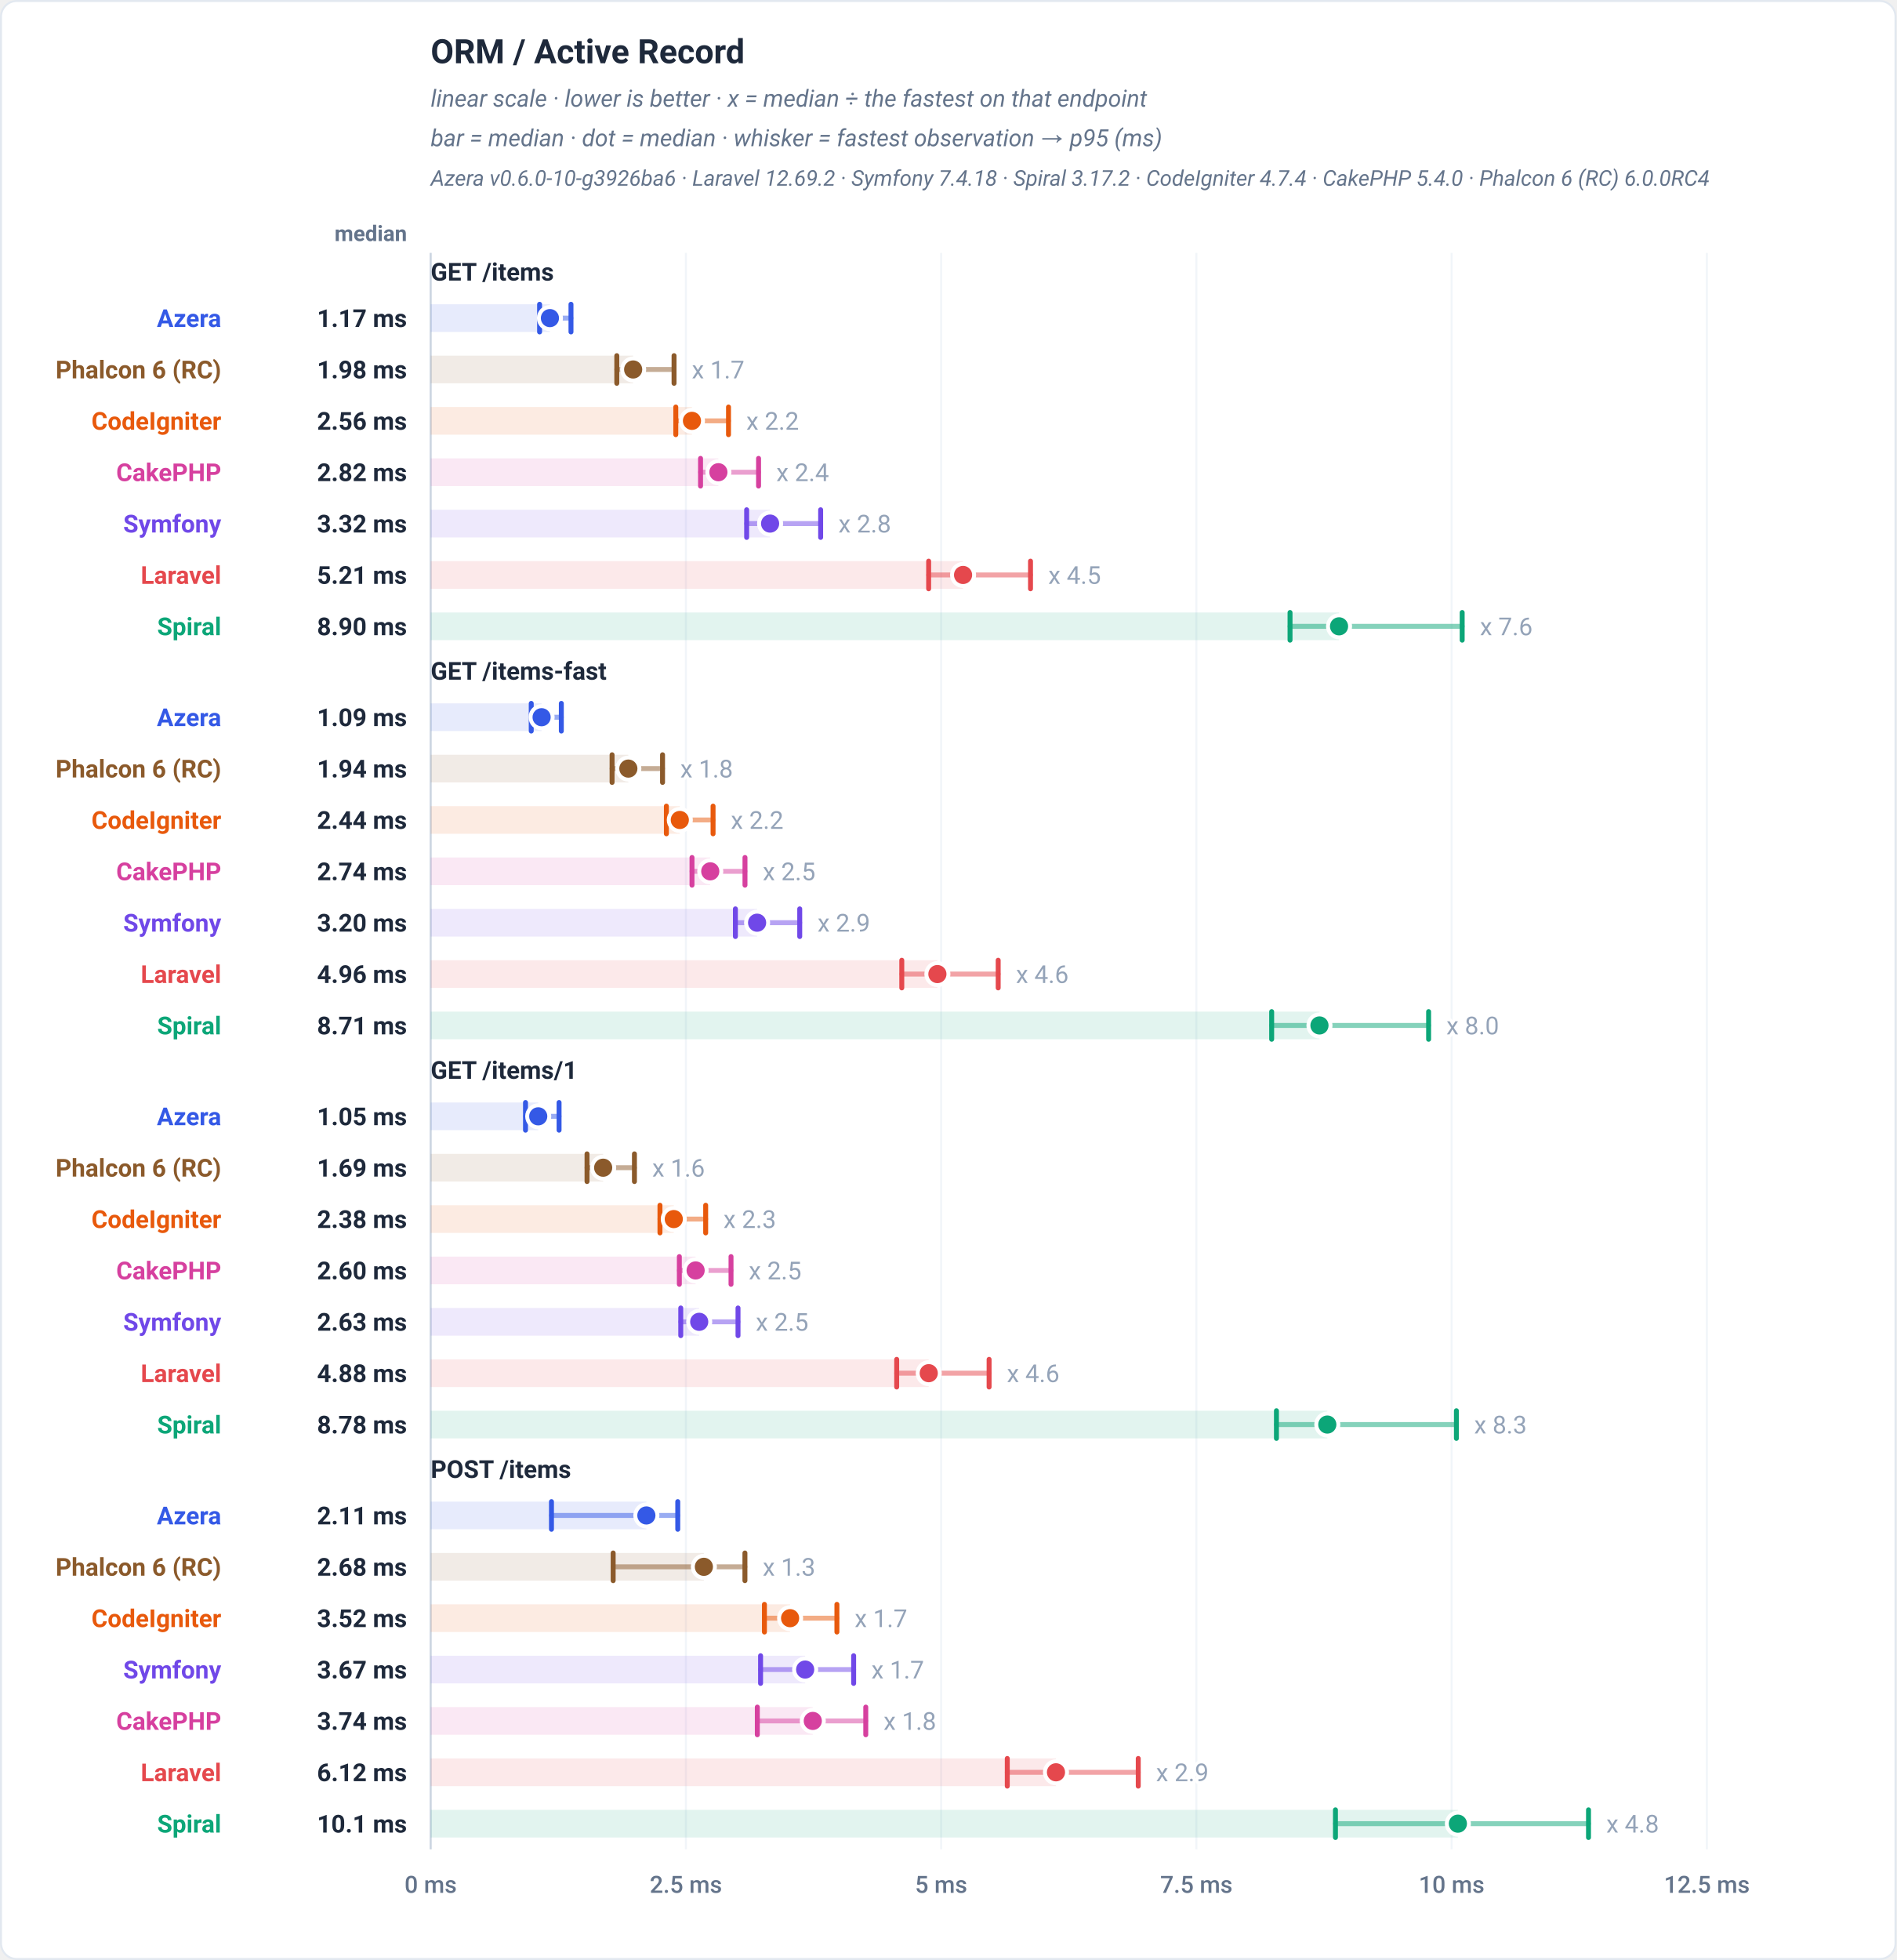
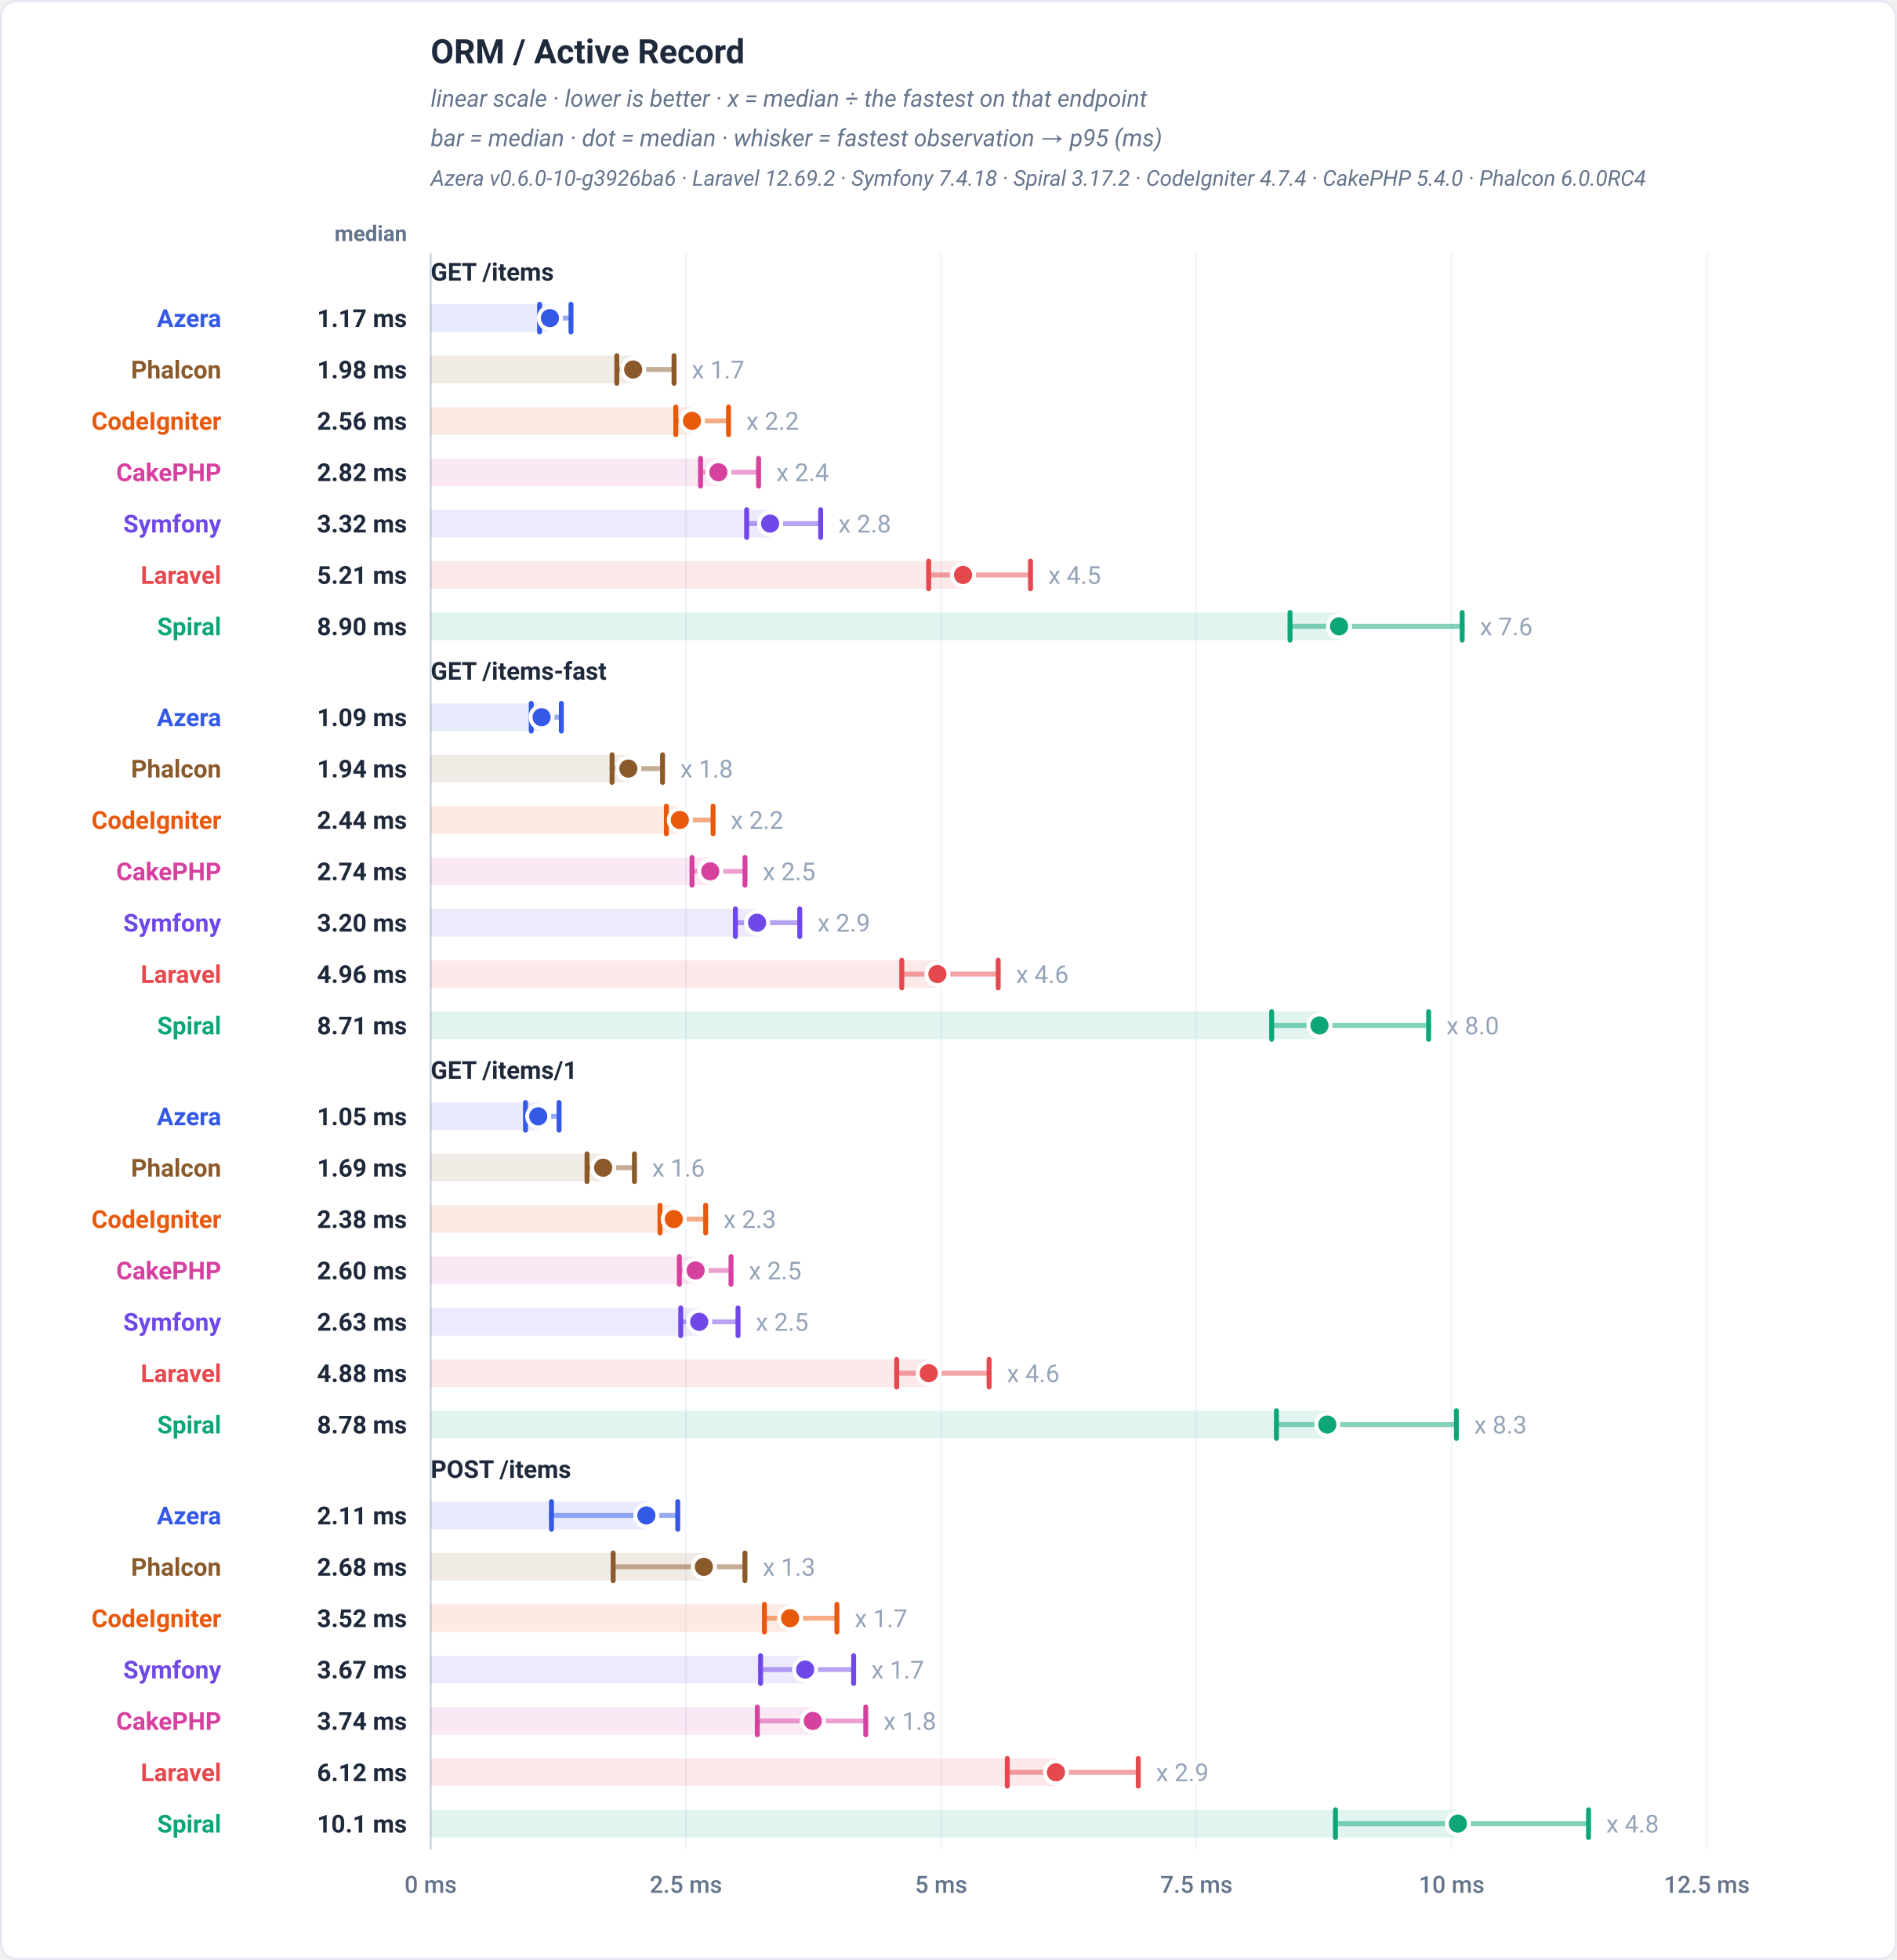
<svg xmlns="http://www.w3.org/2000/svg" viewBox="0 0 960 992" width="960" height="992" role="img" font-family="-apple-system,BlinkMacSystemFont,'Segoe UI',Roboto,Helvetica,Arial,sans-serif">
  <rect x="0.5" y="0.5" width="959" height="991" rx="8" fill="#ffffff" stroke="#e2e8f0" />
  <text x="218" y="32" font-family="-apple-system,BlinkMacSystemFont,'Segoe UI',Roboto,Helvetica,Arial,sans-serif" font-size="17" font-weight="700" fill="#1e293b" text-anchor="start">ORM / Active Record</text>
  <text x="218" y="54" font-family="-apple-system,BlinkMacSystemFont,'Segoe UI',Roboto,Helvetica,Arial,sans-serif" font-size="12" font-weight="400" fill="#64748b" text-anchor="start" font-style="italic">linear scale · lower is better · x = median ÷ the fastest on that endpoint</text>
  <text x="218" y="74" font-family="-apple-system,BlinkMacSystemFont,'Segoe UI',Roboto,Helvetica,Arial,sans-serif" font-size="12" font-weight="400" fill="#64748b" text-anchor="start" font-style="italic">bar = median · dot = median · whisker = fastest observation → p95 (ms)</text>
-   <text x="218" y="94" font-family="-apple-system,BlinkMacSystemFont,'Segoe UI',Roboto,Helvetica,Arial,sans-serif" font-size="11" font-weight="400" fill="#64748b" text-anchor="start" font-style="italic">Azera v0.6.0-10-g3926ba6 · Laravel 12.69.2 · Symfony 7.4.18 · Spiral 3.17.2 · CodeIgniter 4.7.4 · CakePHP 5.4.0 · Phalcon 6 (RC) 6.0.0RC4</text>
+   <text x="218" y="94" font-family="-apple-system,BlinkMacSystemFont,'Segoe UI',Roboto,Helvetica,Arial,sans-serif" font-size="11" font-weight="400" fill="#64748b" text-anchor="start" font-style="italic">Azera v0.6.0-10-g3926ba6 · Laravel 12.69.2 · Symfony 7.4.18 · Spiral 3.17.2 · CodeIgniter 4.7.4 · CakePHP 5.4.0 · Phalcon 6.0.0RC4</text>
  <text x="206" y="122" font-family="-apple-system,BlinkMacSystemFont,'Segoe UI',Roboto,Helvetica,Arial,sans-serif" font-size="11" font-weight="600" fill="#64748b" text-anchor="end">median</text>
  <line x1="218" y1="128" x2="218" y2="936" stroke="#f1f5f9" stroke-width="1" />
  <text x="218" y="958" font-family="-apple-system,BlinkMacSystemFont,'Segoe UI',Roboto,Helvetica,Arial,sans-serif" font-size="12" font-weight="500" fill="#64748b" text-anchor="middle">0 ms</text>
  <line x1="347.2" y1="128" x2="347.2" y2="936" stroke="#f1f5f9" stroke-width="1" />
  <text x="347.2" y="958" font-family="-apple-system,BlinkMacSystemFont,'Segoe UI',Roboto,Helvetica,Arial,sans-serif" font-size="12" font-weight="500" fill="#64748b" text-anchor="middle">2.5 ms</text>
  <line x1="476.4" y1="128" x2="476.4" y2="936" stroke="#f1f5f9" stroke-width="1" />
  <text x="476.4" y="958" font-family="-apple-system,BlinkMacSystemFont,'Segoe UI',Roboto,Helvetica,Arial,sans-serif" font-size="12" font-weight="500" fill="#64748b" text-anchor="middle">5 ms</text>
  <line x1="605.6" y1="128" x2="605.6" y2="936" stroke="#f1f5f9" stroke-width="1" />
  <text x="605.6" y="958" font-family="-apple-system,BlinkMacSystemFont,'Segoe UI',Roboto,Helvetica,Arial,sans-serif" font-size="12" font-weight="500" fill="#64748b" text-anchor="middle">7.5 ms</text>
  <line x1="734.8" y1="128" x2="734.8" y2="936" stroke="#f1f5f9" stroke-width="1" />
  <text x="734.8" y="958" font-family="-apple-system,BlinkMacSystemFont,'Segoe UI',Roboto,Helvetica,Arial,sans-serif" font-size="12" font-weight="500" fill="#64748b" text-anchor="middle">10 ms</text>
  <line x1="864" y1="128" x2="864" y2="936" stroke="#f1f5f9" stroke-width="1" />
  <text x="864" y="958" font-family="-apple-system,BlinkMacSystemFont,'Segoe UI',Roboto,Helvetica,Arial,sans-serif" font-size="12" font-weight="500" fill="#64748b" text-anchor="middle">12.5 ms</text>
  <line x1="218" y1="128" x2="218" y2="936" stroke="#cbd5e1" stroke-width="1" />
  <text x="218" y="142" font-family="-apple-system,BlinkMacSystemFont,'Segoe UI',Roboto,Helvetica,Arial,sans-serif" font-size="12.5" font-weight="700" fill="#1e293b" text-anchor="start">GET /items</text>
  <rect x="218" y="154" width="60.37" height="14" fill="#3459e6" fill-opacity="0.12" />
  <line x1="273.14" y1="161" x2="289.03" y2="161" stroke="#3459e6" stroke-width="2.5" stroke-linecap="round" opacity="0.5" />
  <line x1="273.14" y1="154" x2="273.14" y2="168" stroke="#3459e6" stroke-width="2.5" stroke-linecap="round" />
  <line x1="289.03" y1="154" x2="289.03" y2="168" stroke="#3459e6" stroke-width="2.5" stroke-linecap="round" />
  <circle cx="278.37" cy="161" r="5.6" fill="#3459e6" stroke="#ffffff" stroke-width="2" />
  <text x="112" y="165.5" font-family="-apple-system,BlinkMacSystemFont,'Segoe UI',Roboto,Helvetica,Arial,sans-serif" font-size="12.5" font-weight="700" fill="#3459e6" text-anchor="end">Azera</text>
  <text x="206" y="165.5" font-family="-apple-system,BlinkMacSystemFont,'Segoe UI',Roboto,Helvetica,Arial,sans-serif" font-size="12.5" font-weight="700" fill="#1e293b" text-anchor="end">1.17 ms</text>
  <rect x="218" y="180" width="102.5" height="14" fill="#8b5a2b" fill-opacity="0.12" />
  <line x1="312.22" y1="187" x2="341.2" y2="187" stroke="#8b5a2b" stroke-width="2.5" stroke-linecap="round" opacity="0.5" />
  <line x1="312.22" y1="180" x2="312.22" y2="194" stroke="#8b5a2b" stroke-width="2.5" stroke-linecap="round" />
  <line x1="341.2" y1="180" x2="341.2" y2="194" stroke="#8b5a2b" stroke-width="2.5" stroke-linecap="round" />
  <circle cx="320.5" cy="187" r="5.6" fill="#8b5a2b" stroke="#ffffff" stroke-width="2" />
  <text x="350.2" y="191.5" font-family="-apple-system,BlinkMacSystemFont,'Segoe UI',Roboto,Helvetica,Arial,sans-serif" font-size="12.5" font-weight="400" fill="#94a3b8" text-anchor="start" stroke="#ffffff" stroke-width="3" paint-order="stroke" stroke-linejoin="round">x 1.7</text>
-   <text x="112" y="191.5" font-family="-apple-system,BlinkMacSystemFont,'Segoe UI',Roboto,Helvetica,Arial,sans-serif" font-size="12.5" font-weight="700" fill="#8b5a2b" text-anchor="end">Phalcon 6 (RC)</text>
+   <text x="112" y="191.5" font-family="-apple-system,BlinkMacSystemFont,'Segoe UI',Roboto,Helvetica,Arial,sans-serif" font-size="12.5" font-weight="700" fill="#8b5a2b" text-anchor="end">Phalcon</text>
  <text x="206" y="191.5" font-family="-apple-system,BlinkMacSystemFont,'Segoe UI',Roboto,Helvetica,Arial,sans-serif" font-size="12.5" font-weight="700" fill="#1e293b" text-anchor="end">1.98 ms</text>
  <rect x="218" y="206" width="132.27" height="14" fill="#e8590c" fill-opacity="0.12" />
  <line x1="342.08" y1="213" x2="368.77" y2="213" stroke="#e8590c" stroke-width="2.5" stroke-linecap="round" opacity="0.5" />
  <line x1="342.08" y1="206" x2="342.08" y2="220" stroke="#e8590c" stroke-width="2.5" stroke-linecap="round" />
  <line x1="368.77" y1="206" x2="368.77" y2="220" stroke="#e8590c" stroke-width="2.5" stroke-linecap="round" />
  <circle cx="350.27" cy="213" r="5.6" fill="#e8590c" stroke="#ffffff" stroke-width="2" />
  <text x="377.77" y="217.5" font-family="-apple-system,BlinkMacSystemFont,'Segoe UI',Roboto,Helvetica,Arial,sans-serif" font-size="12.5" font-weight="400" fill="#94a3b8" text-anchor="start" stroke="#ffffff" stroke-width="3" paint-order="stroke" stroke-linejoin="round">x 2.2</text>
  <text x="112" y="217.5" font-family="-apple-system,BlinkMacSystemFont,'Segoe UI',Roboto,Helvetica,Arial,sans-serif" font-size="12.5" font-weight="700" fill="#e8590c" text-anchor="end">CodeIgniter</text>
  <text x="206" y="217.5" font-family="-apple-system,BlinkMacSystemFont,'Segoe UI',Roboto,Helvetica,Arial,sans-serif" font-size="12.5" font-weight="700" fill="#1e293b" text-anchor="end">2.56 ms</text>
  <rect x="218" y="232" width="145.65" height="14" fill="#d6409f" fill-opacity="0.12" />
  <line x1="354.61" y1="239" x2="383.98" y2="239" stroke="#d6409f" stroke-width="2.5" stroke-linecap="round" opacity="0.5" />
  <line x1="354.61" y1="232" x2="354.61" y2="246" stroke="#d6409f" stroke-width="2.5" stroke-linecap="round" />
  <line x1="383.98" y1="232" x2="383.98" y2="246" stroke="#d6409f" stroke-width="2.5" stroke-linecap="round" />
  <circle cx="363.65" cy="239" r="5.6" fill="#d6409f" stroke="#ffffff" stroke-width="2" />
  <text x="392.98" y="243.5" font-family="-apple-system,BlinkMacSystemFont,'Segoe UI',Roboto,Helvetica,Arial,sans-serif" font-size="12.5" font-weight="400" fill="#94a3b8" text-anchor="start" stroke="#ffffff" stroke-width="3" paint-order="stroke" stroke-linejoin="round">x 2.4</text>
  <text x="112" y="243.5" font-family="-apple-system,BlinkMacSystemFont,'Segoe UI',Roboto,Helvetica,Arial,sans-serif" font-size="12.5" font-weight="700" fill="#d6409f" text-anchor="end">CakePHP</text>
  <text x="206" y="243.5" font-family="-apple-system,BlinkMacSystemFont,'Segoe UI',Roboto,Helvetica,Arial,sans-serif" font-size="12.5" font-weight="700" fill="#1e293b" text-anchor="end">2.82 ms</text>
  <rect x="218" y="258" width="171.82" height="14" fill="#7048e8" fill-opacity="0.12" />
  <line x1="377.95" y1="265" x2="415.41" y2="265" stroke="#7048e8" stroke-width="2.5" stroke-linecap="round" opacity="0.5" />
  <line x1="377.95" y1="258" x2="377.95" y2="272" stroke="#7048e8" stroke-width="2.5" stroke-linecap="round" />
  <line x1="415.41" y1="258" x2="415.41" y2="272" stroke="#7048e8" stroke-width="2.5" stroke-linecap="round" />
  <circle cx="389.82" cy="265" r="5.6" fill="#7048e8" stroke="#ffffff" stroke-width="2" />
  <text x="424.41" y="269.5" font-family="-apple-system,BlinkMacSystemFont,'Segoe UI',Roboto,Helvetica,Arial,sans-serif" font-size="12.5" font-weight="400" fill="#94a3b8" text-anchor="start" stroke="#ffffff" stroke-width="3" paint-order="stroke" stroke-linejoin="round">x 2.8</text>
  <text x="112" y="269.5" font-family="-apple-system,BlinkMacSystemFont,'Segoe UI',Roboto,Helvetica,Arial,sans-serif" font-size="12.5" font-weight="700" fill="#7048e8" text-anchor="end">Symfony</text>
  <text x="206" y="269.5" font-family="-apple-system,BlinkMacSystemFont,'Segoe UI',Roboto,Helvetica,Arial,sans-serif" font-size="12.5" font-weight="700" fill="#1e293b" text-anchor="end">3.32 ms</text>
  <rect x="218" y="284" width="269.5" height="14" fill="#e5484d" fill-opacity="0.12" />
  <line x1="470.08" y1="291" x2="521.64" y2="291" stroke="#e5484d" stroke-width="2.5" stroke-linecap="round" opacity="0.5" />
  <line x1="470.08" y1="284" x2="470.08" y2="298" stroke="#e5484d" stroke-width="2.5" stroke-linecap="round" />
  <line x1="521.64" y1="284" x2="521.64" y2="298" stroke="#e5484d" stroke-width="2.5" stroke-linecap="round" />
  <circle cx="487.5" cy="291" r="5.6" fill="#e5484d" stroke="#ffffff" stroke-width="2" />
  <text x="530.64" y="295.5" font-family="-apple-system,BlinkMacSystemFont,'Segoe UI',Roboto,Helvetica,Arial,sans-serif" font-size="12.5" font-weight="400" fill="#94a3b8" text-anchor="start" stroke="#ffffff" stroke-width="3" paint-order="stroke" stroke-linejoin="round">x 4.5</text>
  <text x="112" y="295.5" font-family="-apple-system,BlinkMacSystemFont,'Segoe UI',Roboto,Helvetica,Arial,sans-serif" font-size="12.5" font-weight="700" fill="#e5484d" text-anchor="end">Laravel</text>
  <text x="206" y="295.5" font-family="-apple-system,BlinkMacSystemFont,'Segoe UI',Roboto,Helvetica,Arial,sans-serif" font-size="12.5" font-weight="700" fill="#1e293b" text-anchor="end">5.21 ms</text>
  <rect x="218" y="310" width="459.82" height="14" fill="#0ca678" fill-opacity="0.12" />
  <line x1="653.01" y1="317" x2="740.15" y2="317" stroke="#0ca678" stroke-width="2.5" stroke-linecap="round" opacity="0.5" />
  <line x1="653.01" y1="310" x2="653.01" y2="324" stroke="#0ca678" stroke-width="2.5" stroke-linecap="round" />
  <line x1="740.15" y1="310" x2="740.15" y2="324" stroke="#0ca678" stroke-width="2.5" stroke-linecap="round" />
  <circle cx="677.82" cy="317" r="5.6" fill="#0ca678" stroke="#ffffff" stroke-width="2" />
  <text x="749.15" y="321.5" font-family="-apple-system,BlinkMacSystemFont,'Segoe UI',Roboto,Helvetica,Arial,sans-serif" font-size="12.5" font-weight="400" fill="#94a3b8" text-anchor="start" stroke="#ffffff" stroke-width="3" paint-order="stroke" stroke-linejoin="round">x 7.6</text>
  <text x="112" y="321.5" font-family="-apple-system,BlinkMacSystemFont,'Segoe UI',Roboto,Helvetica,Arial,sans-serif" font-size="12.5" font-weight="700" fill="#0ca678" text-anchor="end">Spiral</text>
  <text x="206" y="321.5" font-family="-apple-system,BlinkMacSystemFont,'Segoe UI',Roboto,Helvetica,Arial,sans-serif" font-size="12.5" font-weight="700" fill="#1e293b" text-anchor="end">8.90 ms</text>
  <text x="218" y="344" font-family="-apple-system,BlinkMacSystemFont,'Segoe UI',Roboto,Helvetica,Arial,sans-serif" font-size="12.5" font-weight="700" fill="#1e293b" text-anchor="start">GET /items-fast</text>
  <rect x="218" y="356" width="56.16" height="14" fill="#3459e6" fill-opacity="0.12" />
  <line x1="268.91" y1="363" x2="284.14" y2="363" stroke="#3459e6" stroke-width="2.5" stroke-linecap="round" opacity="0.5" />
  <line x1="268.91" y1="356" x2="268.91" y2="370" stroke="#3459e6" stroke-width="2.5" stroke-linecap="round" />
  <line x1="284.14" y1="356" x2="284.14" y2="370" stroke="#3459e6" stroke-width="2.5" stroke-linecap="round" />
  <circle cx="274.16" cy="363" r="5.6" fill="#3459e6" stroke="#ffffff" stroke-width="2" />
  <text x="112" y="367.5" font-family="-apple-system,BlinkMacSystemFont,'Segoe UI',Roboto,Helvetica,Arial,sans-serif" font-size="12.5" font-weight="700" fill="#3459e6" text-anchor="end">Azera</text>
  <text x="206" y="367.5" font-family="-apple-system,BlinkMacSystemFont,'Segoe UI',Roboto,Helvetica,Arial,sans-serif" font-size="12.5" font-weight="700" fill="#1e293b" text-anchor="end">1.09 ms</text>
  <rect x="218" y="382" width="100.07" height="14" fill="#8b5a2b" fill-opacity="0.12" />
  <line x1="309.83" y1="389" x2="335.38" y2="389" stroke="#8b5a2b" stroke-width="2.5" stroke-linecap="round" opacity="0.5" />
  <line x1="309.83" y1="382" x2="309.83" y2="396" stroke="#8b5a2b" stroke-width="2.5" stroke-linecap="round" />
  <line x1="335.38" y1="382" x2="335.38" y2="396" stroke="#8b5a2b" stroke-width="2.5" stroke-linecap="round" />
  <circle cx="318.07" cy="389" r="5.6" fill="#8b5a2b" stroke="#ffffff" stroke-width="2" />
  <text x="344.38" y="393.5" font-family="-apple-system,BlinkMacSystemFont,'Segoe UI',Roboto,Helvetica,Arial,sans-serif" font-size="12.5" font-weight="400" fill="#94a3b8" text-anchor="start" stroke="#ffffff" stroke-width="3" paint-order="stroke" stroke-linejoin="round">x 1.8</text>
-   <text x="112" y="393.5" font-family="-apple-system,BlinkMacSystemFont,'Segoe UI',Roboto,Helvetica,Arial,sans-serif" font-size="12.5" font-weight="700" fill="#8b5a2b" text-anchor="end">Phalcon 6 (RC)</text>
+   <text x="112" y="393.5" font-family="-apple-system,BlinkMacSystemFont,'Segoe UI',Roboto,Helvetica,Arial,sans-serif" font-size="12.5" font-weight="700" fill="#8b5a2b" text-anchor="end">Phalcon</text>
  <text x="206" y="393.5" font-family="-apple-system,BlinkMacSystemFont,'Segoe UI',Roboto,Helvetica,Arial,sans-serif" font-size="12.5" font-weight="700" fill="#1e293b" text-anchor="end">1.94 ms</text>
  <rect x="218" y="408" width="126.12" height="14" fill="#e8590c" fill-opacity="0.12" />
  <line x1="337.32" y1="415" x2="360.95" y2="415" stroke="#e8590c" stroke-width="2.5" stroke-linecap="round" opacity="0.5" />
  <line x1="337.32" y1="408" x2="337.32" y2="422" stroke="#e8590c" stroke-width="2.5" stroke-linecap="round" />
  <line x1="360.95" y1="408" x2="360.95" y2="422" stroke="#e8590c" stroke-width="2.5" stroke-linecap="round" />
  <circle cx="344.12" cy="415" r="5.6" fill="#e8590c" stroke="#ffffff" stroke-width="2" />
  <text x="369.95" y="419.5" font-family="-apple-system,BlinkMacSystemFont,'Segoe UI',Roboto,Helvetica,Arial,sans-serif" font-size="12.5" font-weight="400" fill="#94a3b8" text-anchor="start" stroke="#ffffff" stroke-width="3" paint-order="stroke" stroke-linejoin="round">x 2.2</text>
  <text x="112" y="419.5" font-family="-apple-system,BlinkMacSystemFont,'Segoe UI',Roboto,Helvetica,Arial,sans-serif" font-size="12.5" font-weight="700" fill="#e8590c" text-anchor="end">CodeIgniter</text>
  <text x="206" y="419.5" font-family="-apple-system,BlinkMacSystemFont,'Segoe UI',Roboto,Helvetica,Arial,sans-serif" font-size="12.5" font-weight="700" fill="#1e293b" text-anchor="end">2.44 ms</text>
  <rect x="218" y="434" width="141.53" height="14" fill="#d6409f" fill-opacity="0.12" />
  <line x1="350.29" y1="441" x2="377.11" y2="441" stroke="#d6409f" stroke-width="2.5" stroke-linecap="round" opacity="0.5" />
  <line x1="350.29" y1="434" x2="350.29" y2="448" stroke="#d6409f" stroke-width="2.5" stroke-linecap="round" />
  <line x1="377.11" y1="434" x2="377.11" y2="448" stroke="#d6409f" stroke-width="2.5" stroke-linecap="round" />
  <circle cx="359.53" cy="441" r="5.6" fill="#d6409f" stroke="#ffffff" stroke-width="2" />
  <text x="386.11" y="445.5" font-family="-apple-system,BlinkMacSystemFont,'Segoe UI',Roboto,Helvetica,Arial,sans-serif" font-size="12.5" font-weight="400" fill="#94a3b8" text-anchor="start" stroke="#ffffff" stroke-width="3" paint-order="stroke" stroke-linejoin="round">x 2.5</text>
  <text x="112" y="445.5" font-family="-apple-system,BlinkMacSystemFont,'Segoe UI',Roboto,Helvetica,Arial,sans-serif" font-size="12.5" font-weight="700" fill="#d6409f" text-anchor="end">CakePHP</text>
  <text x="206" y="445.5" font-family="-apple-system,BlinkMacSystemFont,'Segoe UI',Roboto,Helvetica,Arial,sans-serif" font-size="12.5" font-weight="700" fill="#1e293b" text-anchor="end">2.74 ms</text>
  <rect x="218" y="460" width="165.24" height="14" fill="#7048e8" fill-opacity="0.12" />
  <line x1="372.26" y1="467" x2="404.82" y2="467" stroke="#7048e8" stroke-width="2.5" stroke-linecap="round" opacity="0.5" />
  <line x1="372.26" y1="460" x2="372.26" y2="474" stroke="#7048e8" stroke-width="2.5" stroke-linecap="round" />
  <line x1="404.82" y1="460" x2="404.82" y2="474" stroke="#7048e8" stroke-width="2.5" stroke-linecap="round" />
  <circle cx="383.24" cy="467" r="5.6" fill="#7048e8" stroke="#ffffff" stroke-width="2" />
  <text x="413.82" y="471.5" font-family="-apple-system,BlinkMacSystemFont,'Segoe UI',Roboto,Helvetica,Arial,sans-serif" font-size="12.5" font-weight="400" fill="#94a3b8" text-anchor="start" stroke="#ffffff" stroke-width="3" paint-order="stroke" stroke-linejoin="round">x 2.9</text>
  <text x="112" y="471.5" font-family="-apple-system,BlinkMacSystemFont,'Segoe UI',Roboto,Helvetica,Arial,sans-serif" font-size="12.5" font-weight="700" fill="#7048e8" text-anchor="end">Symfony</text>
  <text x="206" y="471.5" font-family="-apple-system,BlinkMacSystemFont,'Segoe UI',Roboto,Helvetica,Arial,sans-serif" font-size="12.5" font-weight="700" fill="#1e293b" text-anchor="end">3.20 ms</text>
  <rect x="218" y="486" width="256.51" height="14" fill="#e5484d" fill-opacity="0.12" />
  <line x1="456.48" y1="493" x2="505.28" y2="493" stroke="#e5484d" stroke-width="2.5" stroke-linecap="round" opacity="0.5" />
  <line x1="456.48" y1="486" x2="456.48" y2="500" stroke="#e5484d" stroke-width="2.5" stroke-linecap="round" />
  <line x1="505.28" y1="486" x2="505.28" y2="500" stroke="#e5484d" stroke-width="2.5" stroke-linecap="round" />
  <circle cx="474.51" cy="493" r="5.6" fill="#e5484d" stroke="#ffffff" stroke-width="2" />
  <text x="514.28" y="497.5" font-family="-apple-system,BlinkMacSystemFont,'Segoe UI',Roboto,Helvetica,Arial,sans-serif" font-size="12.5" font-weight="400" fill="#94a3b8" text-anchor="start" stroke="#ffffff" stroke-width="3" paint-order="stroke" stroke-linejoin="round">x 4.6</text>
  <text x="112" y="497.5" font-family="-apple-system,BlinkMacSystemFont,'Segoe UI',Roboto,Helvetica,Arial,sans-serif" font-size="12.5" font-weight="700" fill="#e5484d" text-anchor="end">Laravel</text>
  <text x="206" y="497.5" font-family="-apple-system,BlinkMacSystemFont,'Segoe UI',Roboto,Helvetica,Arial,sans-serif" font-size="12.5" font-weight="700" fill="#1e293b" text-anchor="end">4.96 ms</text>
  <rect x="218" y="512" width="449.91" height="14" fill="#0ca678" fill-opacity="0.12" />
  <line x1="643.71" y1="519" x2="723.16" y2="519" stroke="#0ca678" stroke-width="2.5" stroke-linecap="round" opacity="0.5" />
  <line x1="643.71" y1="512" x2="643.71" y2="526" stroke="#0ca678" stroke-width="2.5" stroke-linecap="round" />
  <line x1="723.16" y1="512" x2="723.16" y2="526" stroke="#0ca678" stroke-width="2.5" stroke-linecap="round" />
  <circle cx="667.91" cy="519" r="5.6" fill="#0ca678" stroke="#ffffff" stroke-width="2" />
  <text x="732.16" y="523.5" font-family="-apple-system,BlinkMacSystemFont,'Segoe UI',Roboto,Helvetica,Arial,sans-serif" font-size="12.5" font-weight="400" fill="#94a3b8" text-anchor="start" stroke="#ffffff" stroke-width="3" paint-order="stroke" stroke-linejoin="round">x 8.0</text>
  <text x="112" y="523.5" font-family="-apple-system,BlinkMacSystemFont,'Segoe UI',Roboto,Helvetica,Arial,sans-serif" font-size="12.5" font-weight="700" fill="#0ca678" text-anchor="end">Spiral</text>
  <text x="206" y="523.5" font-family="-apple-system,BlinkMacSystemFont,'Segoe UI',Roboto,Helvetica,Arial,sans-serif" font-size="12.5" font-weight="700" fill="#1e293b" text-anchor="end">8.71 ms</text>
  <text x="218" y="546" font-family="-apple-system,BlinkMacSystemFont,'Segoe UI',Roboto,Helvetica,Arial,sans-serif" font-size="12.5" font-weight="700" fill="#1e293b" text-anchor="start">GET /items/1</text>
  <rect x="218" y="558" width="54.45" height="14" fill="#3459e6" fill-opacity="0.12" />
  <line x1="266.01" y1="565" x2="283" y2="565" stroke="#3459e6" stroke-width="2.5" stroke-linecap="round" opacity="0.5" />
  <line x1="266.01" y1="558" x2="266.01" y2="572" stroke="#3459e6" stroke-width="2.5" stroke-linecap="round" />
  <line x1="283" y1="558" x2="283" y2="572" stroke="#3459e6" stroke-width="2.5" stroke-linecap="round" />
  <circle cx="272.45" cy="565" r="5.6" fill="#3459e6" stroke="#ffffff" stroke-width="2" />
  <text x="112" y="569.5" font-family="-apple-system,BlinkMacSystemFont,'Segoe UI',Roboto,Helvetica,Arial,sans-serif" font-size="12.5" font-weight="700" fill="#3459e6" text-anchor="end">Azera</text>
  <text x="206" y="569.5" font-family="-apple-system,BlinkMacSystemFont,'Segoe UI',Roboto,Helvetica,Arial,sans-serif" font-size="12.5" font-weight="700" fill="#1e293b" text-anchor="end">1.05 ms</text>
  <rect x="218" y="584" width="87.32" height="14" fill="#8b5a2b" fill-opacity="0.12" />
  <line x1="297.15" y1="591" x2="321.15" y2="591" stroke="#8b5a2b" stroke-width="2.5" stroke-linecap="round" opacity="0.5" />
  <line x1="297.15" y1="584" x2="297.15" y2="598" stroke="#8b5a2b" stroke-width="2.5" stroke-linecap="round" />
  <line x1="321.15" y1="584" x2="321.15" y2="598" stroke="#8b5a2b" stroke-width="2.5" stroke-linecap="round" />
  <circle cx="305.32" cy="591" r="5.6" fill="#8b5a2b" stroke="#ffffff" stroke-width="2" />
  <text x="330.15" y="595.5" font-family="-apple-system,BlinkMacSystemFont,'Segoe UI',Roboto,Helvetica,Arial,sans-serif" font-size="12.5" font-weight="400" fill="#94a3b8" text-anchor="start" stroke="#ffffff" stroke-width="3" paint-order="stroke" stroke-linejoin="round">x 1.6</text>
-   <text x="112" y="595.5" font-family="-apple-system,BlinkMacSystemFont,'Segoe UI',Roboto,Helvetica,Arial,sans-serif" font-size="12.5" font-weight="700" fill="#8b5a2b" text-anchor="end">Phalcon 6 (RC)</text>
+   <text x="112" y="595.5" font-family="-apple-system,BlinkMacSystemFont,'Segoe UI',Roboto,Helvetica,Arial,sans-serif" font-size="12.5" font-weight="700" fill="#8b5a2b" text-anchor="end">Phalcon</text>
  <text x="206" y="595.5" font-family="-apple-system,BlinkMacSystemFont,'Segoe UI',Roboto,Helvetica,Arial,sans-serif" font-size="12.5" font-weight="700" fill="#1e293b" text-anchor="end">1.69 ms</text>
  <rect x="218" y="610" width="123.07" height="14" fill="#e8590c" fill-opacity="0.12" />
  <line x1="334.07" y1="617" x2="357.21" y2="617" stroke="#e8590c" stroke-width="2.5" stroke-linecap="round" opacity="0.5" />
  <line x1="334.07" y1="610" x2="334.07" y2="624" stroke="#e8590c" stroke-width="2.5" stroke-linecap="round" />
  <line x1="357.21" y1="610" x2="357.21" y2="624" stroke="#e8590c" stroke-width="2.5" stroke-linecap="round" />
  <circle cx="341.07" cy="617" r="5.6" fill="#e8590c" stroke="#ffffff" stroke-width="2" />
  <text x="366.21" y="621.5" font-family="-apple-system,BlinkMacSystemFont,'Segoe UI',Roboto,Helvetica,Arial,sans-serif" font-size="12.5" font-weight="400" fill="#94a3b8" text-anchor="start" stroke="#ffffff" stroke-width="3" paint-order="stroke" stroke-linejoin="round">x 2.3</text>
  <text x="112" y="621.5" font-family="-apple-system,BlinkMacSystemFont,'Segoe UI',Roboto,Helvetica,Arial,sans-serif" font-size="12.5" font-weight="700" fill="#e8590c" text-anchor="end">CodeIgniter</text>
  <text x="206" y="621.5" font-family="-apple-system,BlinkMacSystemFont,'Segoe UI',Roboto,Helvetica,Arial,sans-serif" font-size="12.5" font-weight="700" fill="#1e293b" text-anchor="end">2.38 ms</text>
  <rect x="218" y="636" width="134.12" height="14" fill="#d6409f" fill-opacity="0.12" />
  <line x1="343.88" y1="643" x2="370.04" y2="643" stroke="#d6409f" stroke-width="2.5" stroke-linecap="round" opacity="0.5" />
  <line x1="343.88" y1="636" x2="343.88" y2="650" stroke="#d6409f" stroke-width="2.5" stroke-linecap="round" />
  <line x1="370.04" y1="636" x2="370.04" y2="650" stroke="#d6409f" stroke-width="2.5" stroke-linecap="round" />
  <circle cx="352.12" cy="643" r="5.6" fill="#d6409f" stroke="#ffffff" stroke-width="2" />
  <text x="379.04" y="647.5" font-family="-apple-system,BlinkMacSystemFont,'Segoe UI',Roboto,Helvetica,Arial,sans-serif" font-size="12.5" font-weight="400" fill="#94a3b8" text-anchor="start" stroke="#ffffff" stroke-width="3" paint-order="stroke" stroke-linejoin="round">x 2.5</text>
  <text x="112" y="647.5" font-family="-apple-system,BlinkMacSystemFont,'Segoe UI',Roboto,Helvetica,Arial,sans-serif" font-size="12.5" font-weight="700" fill="#d6409f" text-anchor="end">CakePHP</text>
  <text x="206" y="647.5" font-family="-apple-system,BlinkMacSystemFont,'Segoe UI',Roboto,Helvetica,Arial,sans-serif" font-size="12.5" font-weight="700" fill="#1e293b" text-anchor="end">2.60 ms</text>
  <rect x="218" y="662" width="135.94" height="14" fill="#7048e8" fill-opacity="0.12" />
  <line x1="344.6" y1="669" x2="373.58" y2="669" stroke="#7048e8" stroke-width="2.5" stroke-linecap="round" opacity="0.5" />
  <line x1="344.6" y1="662" x2="344.6" y2="676" stroke="#7048e8" stroke-width="2.5" stroke-linecap="round" />
  <line x1="373.58" y1="662" x2="373.58" y2="676" stroke="#7048e8" stroke-width="2.5" stroke-linecap="round" />
  <circle cx="353.94" cy="669" r="5.6" fill="#7048e8" stroke="#ffffff" stroke-width="2" />
  <text x="382.58" y="673.5" font-family="-apple-system,BlinkMacSystemFont,'Segoe UI',Roboto,Helvetica,Arial,sans-serif" font-size="12.5" font-weight="400" fill="#94a3b8" text-anchor="start" stroke="#ffffff" stroke-width="3" paint-order="stroke" stroke-linejoin="round">x 2.5</text>
  <text x="112" y="673.5" font-family="-apple-system,BlinkMacSystemFont,'Segoe UI',Roboto,Helvetica,Arial,sans-serif" font-size="12.5" font-weight="700" fill="#7048e8" text-anchor="end">Symfony</text>
  <text x="206" y="673.5" font-family="-apple-system,BlinkMacSystemFont,'Segoe UI',Roboto,Helvetica,Arial,sans-serif" font-size="12.5" font-weight="700" fill="#1e293b" text-anchor="end">2.63 ms</text>
  <rect x="218" y="688" width="252.13" height="14" fill="#e5484d" fill-opacity="0.12" />
  <line x1="453.9" y1="695" x2="500.68" y2="695" stroke="#e5484d" stroke-width="2.5" stroke-linecap="round" opacity="0.5" />
  <line x1="453.9" y1="688" x2="453.9" y2="702" stroke="#e5484d" stroke-width="2.5" stroke-linecap="round" />
  <line x1="500.68" y1="688" x2="500.68" y2="702" stroke="#e5484d" stroke-width="2.5" stroke-linecap="round" />
  <circle cx="470.13" cy="695" r="5.6" fill="#e5484d" stroke="#ffffff" stroke-width="2" />
  <text x="509.68" y="699.5" font-family="-apple-system,BlinkMacSystemFont,'Segoe UI',Roboto,Helvetica,Arial,sans-serif" font-size="12.5" font-weight="400" fill="#94a3b8" text-anchor="start" stroke="#ffffff" stroke-width="3" paint-order="stroke" stroke-linejoin="round">x 4.6</text>
  <text x="112" y="699.5" font-family="-apple-system,BlinkMacSystemFont,'Segoe UI',Roboto,Helvetica,Arial,sans-serif" font-size="12.5" font-weight="700" fill="#e5484d" text-anchor="end">Laravel</text>
  <text x="206" y="699.5" font-family="-apple-system,BlinkMacSystemFont,'Segoe UI',Roboto,Helvetica,Arial,sans-serif" font-size="12.5" font-weight="700" fill="#1e293b" text-anchor="end">4.88 ms</text>
  <rect x="218" y="714" width="453.88" height="14" fill="#0ca678" fill-opacity="0.12" />
  <line x1="646.13" y1="721" x2="737.22" y2="721" stroke="#0ca678" stroke-width="2.5" stroke-linecap="round" opacity="0.5" />
  <line x1="646.13" y1="714" x2="646.13" y2="728" stroke="#0ca678" stroke-width="2.5" stroke-linecap="round" />
  <line x1="737.22" y1="714" x2="737.22" y2="728" stroke="#0ca678" stroke-width="2.5" stroke-linecap="round" />
  <circle cx="671.88" cy="721" r="5.6" fill="#0ca678" stroke="#ffffff" stroke-width="2" />
  <text x="746.22" y="725.5" font-family="-apple-system,BlinkMacSystemFont,'Segoe UI',Roboto,Helvetica,Arial,sans-serif" font-size="12.5" font-weight="400" fill="#94a3b8" text-anchor="start" stroke="#ffffff" stroke-width="3" paint-order="stroke" stroke-linejoin="round">x 8.3</text>
  <text x="112" y="725.5" font-family="-apple-system,BlinkMacSystemFont,'Segoe UI',Roboto,Helvetica,Arial,sans-serif" font-size="12.5" font-weight="700" fill="#0ca678" text-anchor="end">Spiral</text>
  <text x="206" y="725.5" font-family="-apple-system,BlinkMacSystemFont,'Segoe UI',Roboto,Helvetica,Arial,sans-serif" font-size="12.5" font-weight="700" fill="#1e293b" text-anchor="end">8.78 ms</text>
  <text x="218" y="748" font-family="-apple-system,BlinkMacSystemFont,'Segoe UI',Roboto,Helvetica,Arial,sans-serif" font-size="12.5" font-weight="700" fill="#1e293b" text-anchor="start">POST /items</text>
  <rect x="218" y="760" width="109.19" height="14" fill="#3459e6" fill-opacity="0.12" />
  <line x1="279.15" y1="767" x2="343.08" y2="767" stroke="#3459e6" stroke-width="2.5" stroke-linecap="round" opacity="0.5" />
  <line x1="279.15" y1="760" x2="279.15" y2="774" stroke="#3459e6" stroke-width="2.5" stroke-linecap="round" />
  <line x1="343.08" y1="760" x2="343.08" y2="774" stroke="#3459e6" stroke-width="2.5" stroke-linecap="round" />
  <circle cx="327.19" cy="767" r="5.6" fill="#3459e6" stroke="#ffffff" stroke-width="2" />
  <text x="112" y="771.5" font-family="-apple-system,BlinkMacSystemFont,'Segoe UI',Roboto,Helvetica,Arial,sans-serif" font-size="12.5" font-weight="700" fill="#3459e6" text-anchor="end">Azera</text>
  <text x="206" y="771.5" font-family="-apple-system,BlinkMacSystemFont,'Segoe UI',Roboto,Helvetica,Arial,sans-serif" font-size="12.5" font-weight="700" fill="#1e293b" text-anchor="end">2.11 ms</text>
  <rect x="218" y="786" width="138.3" height="14" fill="#8b5a2b" fill-opacity="0.12" />
  <line x1="310.38" y1="793" x2="377.08" y2="793" stroke="#8b5a2b" stroke-width="2.5" stroke-linecap="round" opacity="0.5" />
  <line x1="310.38" y1="786" x2="310.38" y2="800" stroke="#8b5a2b" stroke-width="2.5" stroke-linecap="round" />
  <line x1="377.08" y1="786" x2="377.08" y2="800" stroke="#8b5a2b" stroke-width="2.5" stroke-linecap="round" />
  <circle cx="356.3" cy="793" r="5.6" fill="#8b5a2b" stroke="#ffffff" stroke-width="2" />
  <text x="386.08" y="797.5" font-family="-apple-system,BlinkMacSystemFont,'Segoe UI',Roboto,Helvetica,Arial,sans-serif" font-size="12.5" font-weight="400" fill="#94a3b8" text-anchor="start" stroke="#ffffff" stroke-width="3" paint-order="stroke" stroke-linejoin="round">x 1.3</text>
-   <text x="112" y="797.5" font-family="-apple-system,BlinkMacSystemFont,'Segoe UI',Roboto,Helvetica,Arial,sans-serif" font-size="12.5" font-weight="700" fill="#8b5a2b" text-anchor="end">Phalcon 6 (RC)</text>
+   <text x="112" y="797.5" font-family="-apple-system,BlinkMacSystemFont,'Segoe UI',Roboto,Helvetica,Arial,sans-serif" font-size="12.5" font-weight="700" fill="#8b5a2b" text-anchor="end">Phalcon</text>
  <text x="206" y="797.5" font-family="-apple-system,BlinkMacSystemFont,'Segoe UI',Roboto,Helvetica,Arial,sans-serif" font-size="12.5" font-weight="700" fill="#1e293b" text-anchor="end">2.68 ms</text>
  <rect x="218" y="812" width="181.95" height="14" fill="#e8590c" fill-opacity="0.12" />
  <line x1="386.95" y1="819" x2="423.64" y2="819" stroke="#e8590c" stroke-width="2.5" stroke-linecap="round" opacity="0.5" />
  <line x1="386.95" y1="812" x2="386.95" y2="826" stroke="#e8590c" stroke-width="2.5" stroke-linecap="round" />
  <line x1="423.64" y1="812" x2="423.64" y2="826" stroke="#e8590c" stroke-width="2.5" stroke-linecap="round" />
  <circle cx="399.95" cy="819" r="5.6" fill="#e8590c" stroke="#ffffff" stroke-width="2" />
  <text x="432.64" y="823.5" font-family="-apple-system,BlinkMacSystemFont,'Segoe UI',Roboto,Helvetica,Arial,sans-serif" font-size="12.5" font-weight="400" fill="#94a3b8" text-anchor="start" stroke="#ffffff" stroke-width="3" paint-order="stroke" stroke-linejoin="round">x 1.7</text>
  <text x="112" y="823.5" font-family="-apple-system,BlinkMacSystemFont,'Segoe UI',Roboto,Helvetica,Arial,sans-serif" font-size="12.5" font-weight="700" fill="#e8590c" text-anchor="end">CodeIgniter</text>
  <text x="206" y="823.5" font-family="-apple-system,BlinkMacSystemFont,'Segoe UI',Roboto,Helvetica,Arial,sans-serif" font-size="12.5" font-weight="700" fill="#1e293b" text-anchor="end">3.52 ms</text>
  <rect x="218" y="838" width="189.57" height="14" fill="#7048e8" fill-opacity="0.12" />
  <line x1="385" y1="845" x2="432.11" y2="845" stroke="#7048e8" stroke-width="2.5" stroke-linecap="round" opacity="0.5" />
  <line x1="385" y1="838" x2="385" y2="852" stroke="#7048e8" stroke-width="2.5" stroke-linecap="round" />
  <line x1="432.11" y1="838" x2="432.11" y2="852" stroke="#7048e8" stroke-width="2.5" stroke-linecap="round" />
  <circle cx="407.57" cy="845" r="5.6" fill="#7048e8" stroke="#ffffff" stroke-width="2" />
  <text x="441.11" y="849.5" font-family="-apple-system,BlinkMacSystemFont,'Segoe UI',Roboto,Helvetica,Arial,sans-serif" font-size="12.5" font-weight="400" fill="#94a3b8" text-anchor="start" stroke="#ffffff" stroke-width="3" paint-order="stroke" stroke-linejoin="round">x 1.7</text>
  <text x="112" y="849.5" font-family="-apple-system,BlinkMacSystemFont,'Segoe UI',Roboto,Helvetica,Arial,sans-serif" font-size="12.5" font-weight="700" fill="#7048e8" text-anchor="end">Symfony</text>
  <text x="206" y="849.5" font-family="-apple-system,BlinkMacSystemFont,'Segoe UI',Roboto,Helvetica,Arial,sans-serif" font-size="12.5" font-weight="700" fill="#1e293b" text-anchor="end">3.67 ms</text>
  <rect x="218" y="864" width="193.43" height="14" fill="#d6409f" fill-opacity="0.12" />
  <line x1="383.35" y1="871" x2="438.25" y2="871" stroke="#d6409f" stroke-width="2.5" stroke-linecap="round" opacity="0.5" />
  <line x1="383.35" y1="864" x2="383.35" y2="878" stroke="#d6409f" stroke-width="2.5" stroke-linecap="round" />
  <line x1="438.25" y1="864" x2="438.25" y2="878" stroke="#d6409f" stroke-width="2.5" stroke-linecap="round" />
  <circle cx="411.43" cy="871" r="5.6" fill="#d6409f" stroke="#ffffff" stroke-width="2" />
  <text x="447.25" y="875.5" font-family="-apple-system,BlinkMacSystemFont,'Segoe UI',Roboto,Helvetica,Arial,sans-serif" font-size="12.5" font-weight="400" fill="#94a3b8" text-anchor="start" stroke="#ffffff" stroke-width="3" paint-order="stroke" stroke-linejoin="round">x 1.8</text>
  <text x="112" y="875.5" font-family="-apple-system,BlinkMacSystemFont,'Segoe UI',Roboto,Helvetica,Arial,sans-serif" font-size="12.5" font-weight="700" fill="#d6409f" text-anchor="end">CakePHP</text>
  <text x="206" y="875.5" font-family="-apple-system,BlinkMacSystemFont,'Segoe UI',Roboto,Helvetica,Arial,sans-serif" font-size="12.5" font-weight="700" fill="#1e293b" text-anchor="end">3.74 ms</text>
  <rect x="218" y="890" width="316.53" height="14" fill="#e5484d" fill-opacity="0.12" />
  <line x1="509.88" y1="897" x2="576.18" y2="897" stroke="#e5484d" stroke-width="2.5" stroke-linecap="round" opacity="0.5" />
  <line x1="509.88" y1="890" x2="509.88" y2="904" stroke="#e5484d" stroke-width="2.5" stroke-linecap="round" />
  <line x1="576.18" y1="890" x2="576.18" y2="904" stroke="#e5484d" stroke-width="2.5" stroke-linecap="round" />
  <circle cx="534.53" cy="897" r="5.6" fill="#e5484d" stroke="#ffffff" stroke-width="2" />
  <text x="585.18" y="901.5" font-family="-apple-system,BlinkMacSystemFont,'Segoe UI',Roboto,Helvetica,Arial,sans-serif" font-size="12.5" font-weight="400" fill="#94a3b8" text-anchor="start" stroke="#ffffff" stroke-width="3" paint-order="stroke" stroke-linejoin="round">x 2.9</text>
  <text x="112" y="901.5" font-family="-apple-system,BlinkMacSystemFont,'Segoe UI',Roboto,Helvetica,Arial,sans-serif" font-size="12.5" font-weight="700" fill="#e5484d" text-anchor="end">Laravel</text>
  <text x="206" y="901.5" font-family="-apple-system,BlinkMacSystemFont,'Segoe UI',Roboto,Helvetica,Arial,sans-serif" font-size="12.5" font-weight="700" fill="#1e293b" text-anchor="end">6.12 ms</text>
  <rect x="218" y="916" width="519.98" height="14" fill="#0ca678" fill-opacity="0.12" />
  <line x1="676" y1="923" x2="804.1" y2="923" stroke="#0ca678" stroke-width="2.5" stroke-linecap="round" opacity="0.5" />
  <line x1="676" y1="916" x2="676" y2="930" stroke="#0ca678" stroke-width="2.5" stroke-linecap="round" />
  <line x1="804.1" y1="916" x2="804.1" y2="930" stroke="#0ca678" stroke-width="2.5" stroke-linecap="round" />
  <circle cx="737.98" cy="923" r="5.6" fill="#0ca678" stroke="#ffffff" stroke-width="2" />
  <text x="813.1" y="927.5" font-family="-apple-system,BlinkMacSystemFont,'Segoe UI',Roboto,Helvetica,Arial,sans-serif" font-size="12.5" font-weight="400" fill="#94a3b8" text-anchor="start" stroke="#ffffff" stroke-width="3" paint-order="stroke" stroke-linejoin="round">x 4.8</text>
  <text x="112" y="927.5" font-family="-apple-system,BlinkMacSystemFont,'Segoe UI',Roboto,Helvetica,Arial,sans-serif" font-size="12.5" font-weight="700" fill="#0ca678" text-anchor="end">Spiral</text>
  <text x="206" y="927.5" font-family="-apple-system,BlinkMacSystemFont,'Segoe UI',Roboto,Helvetica,Arial,sans-serif" font-size="12.5" font-weight="700" fill="#1e293b" text-anchor="end">10.1 ms</text>
</svg>
